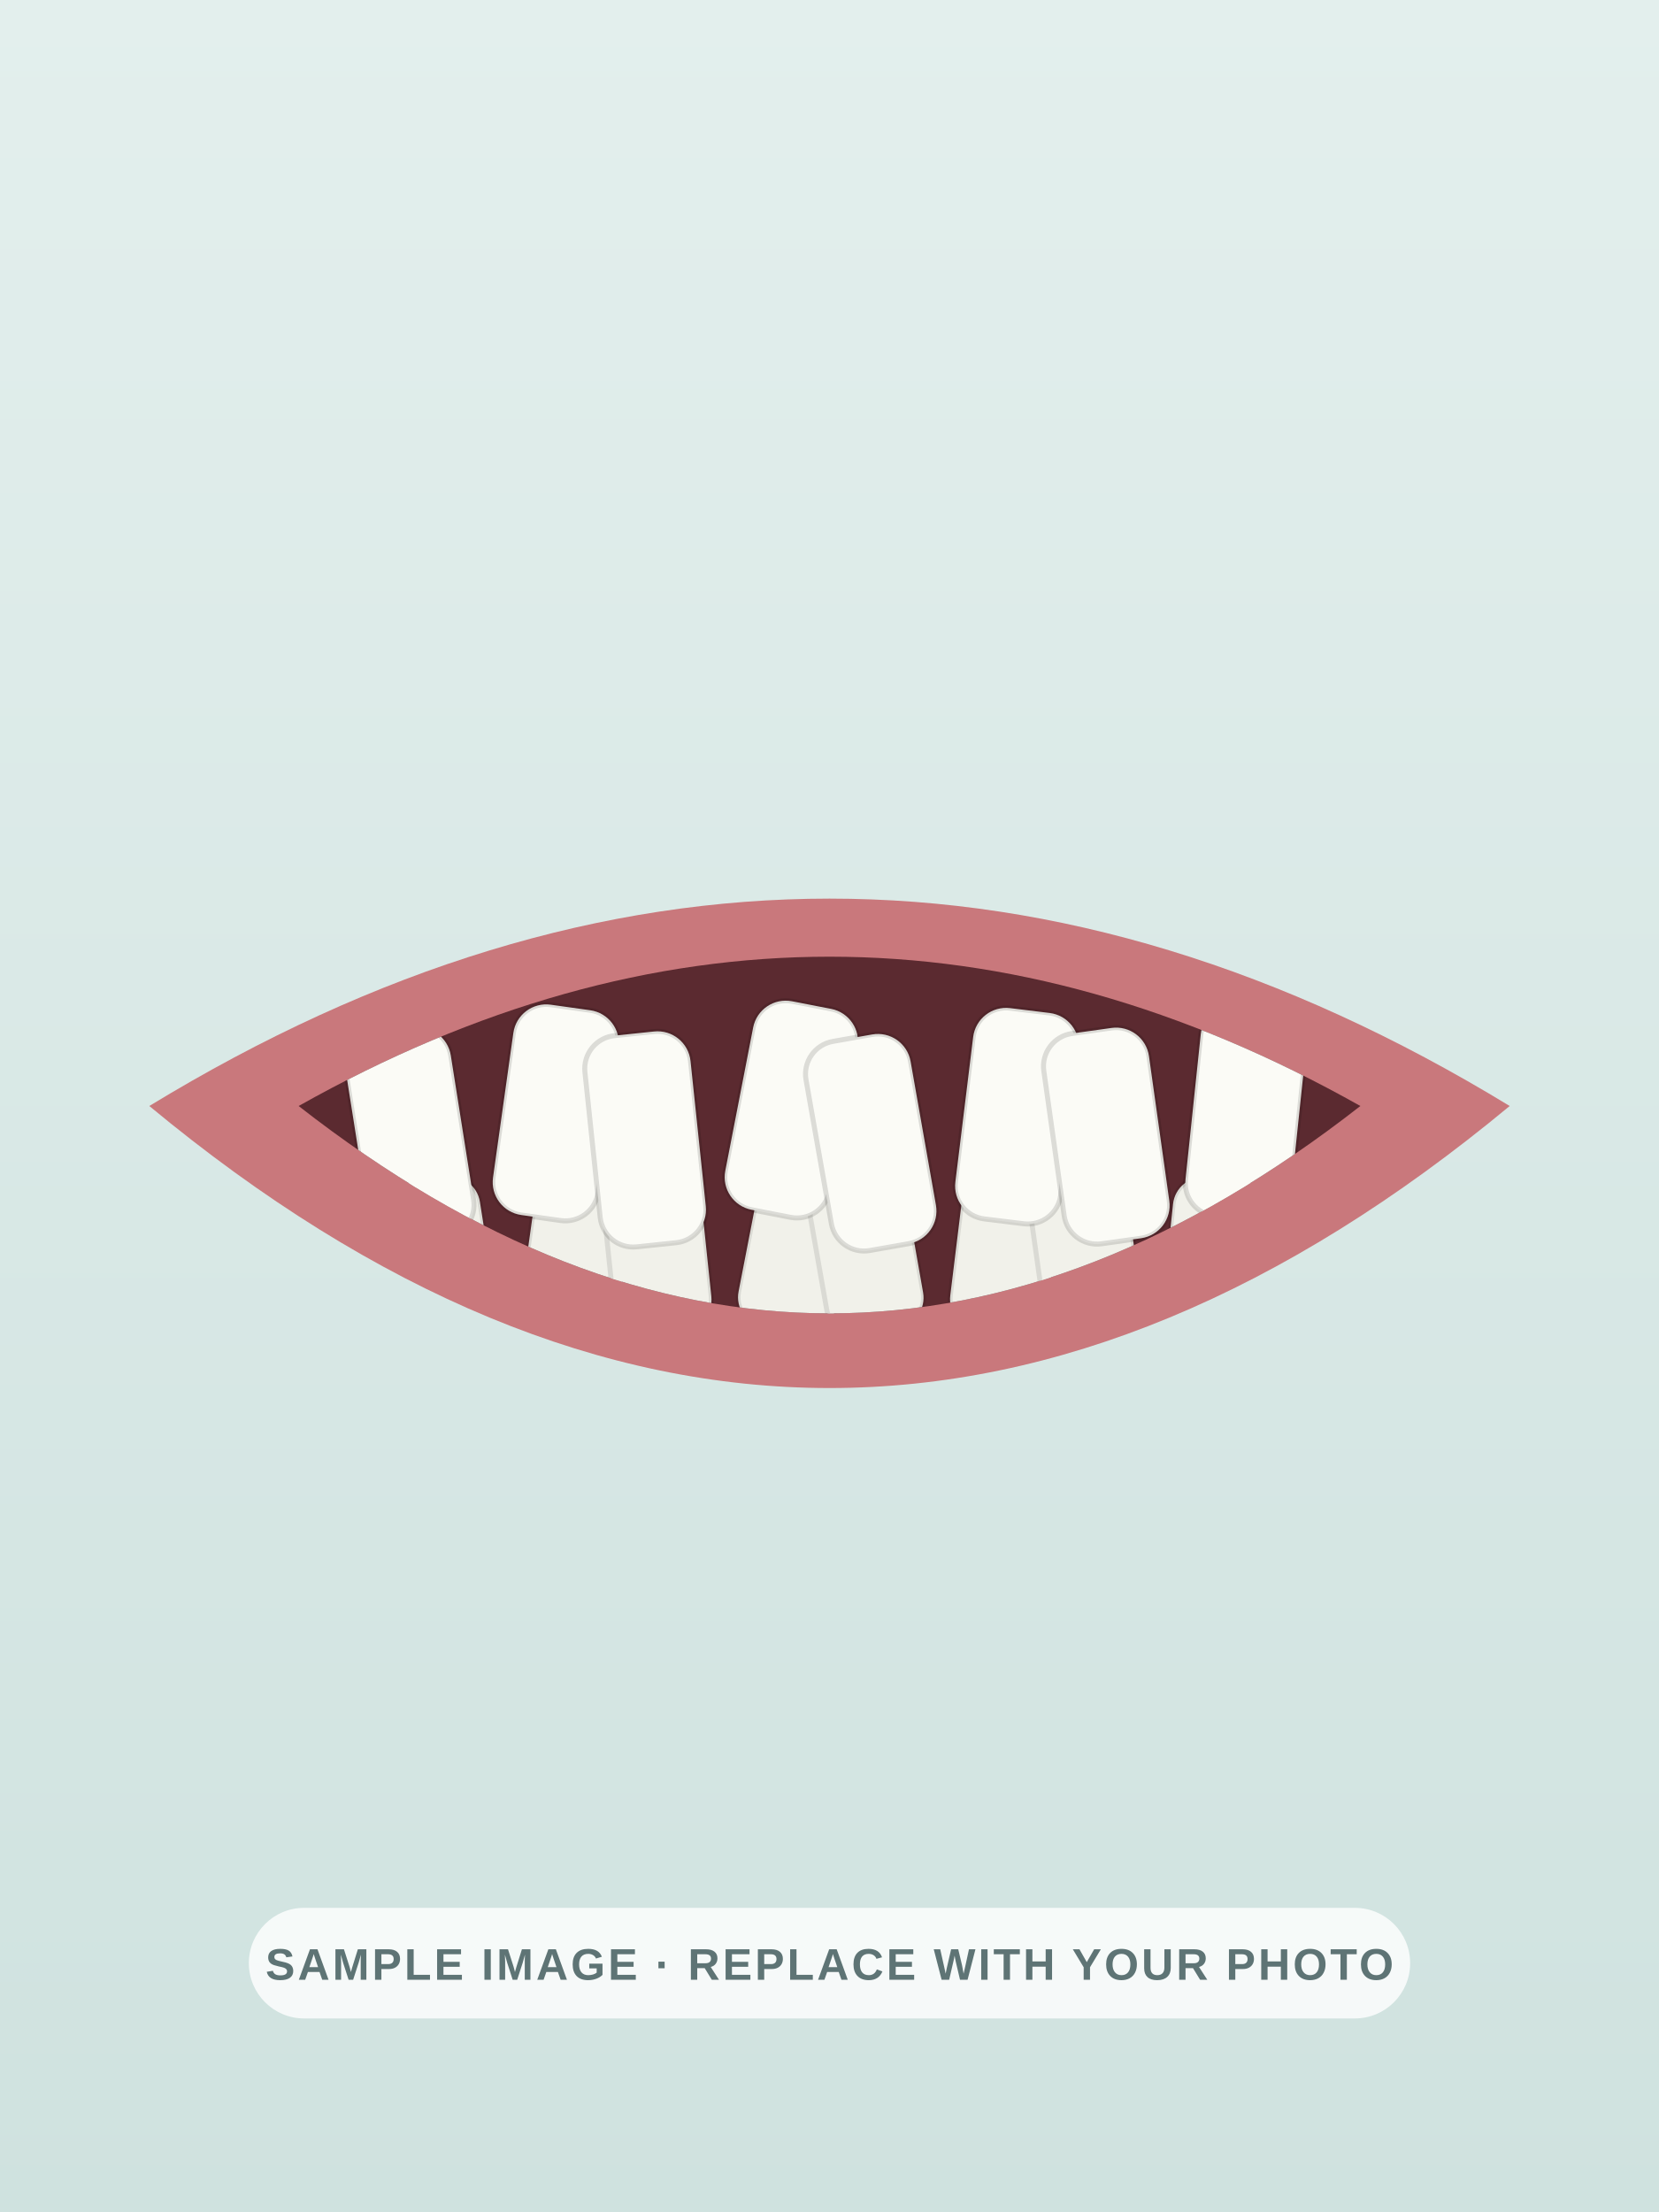
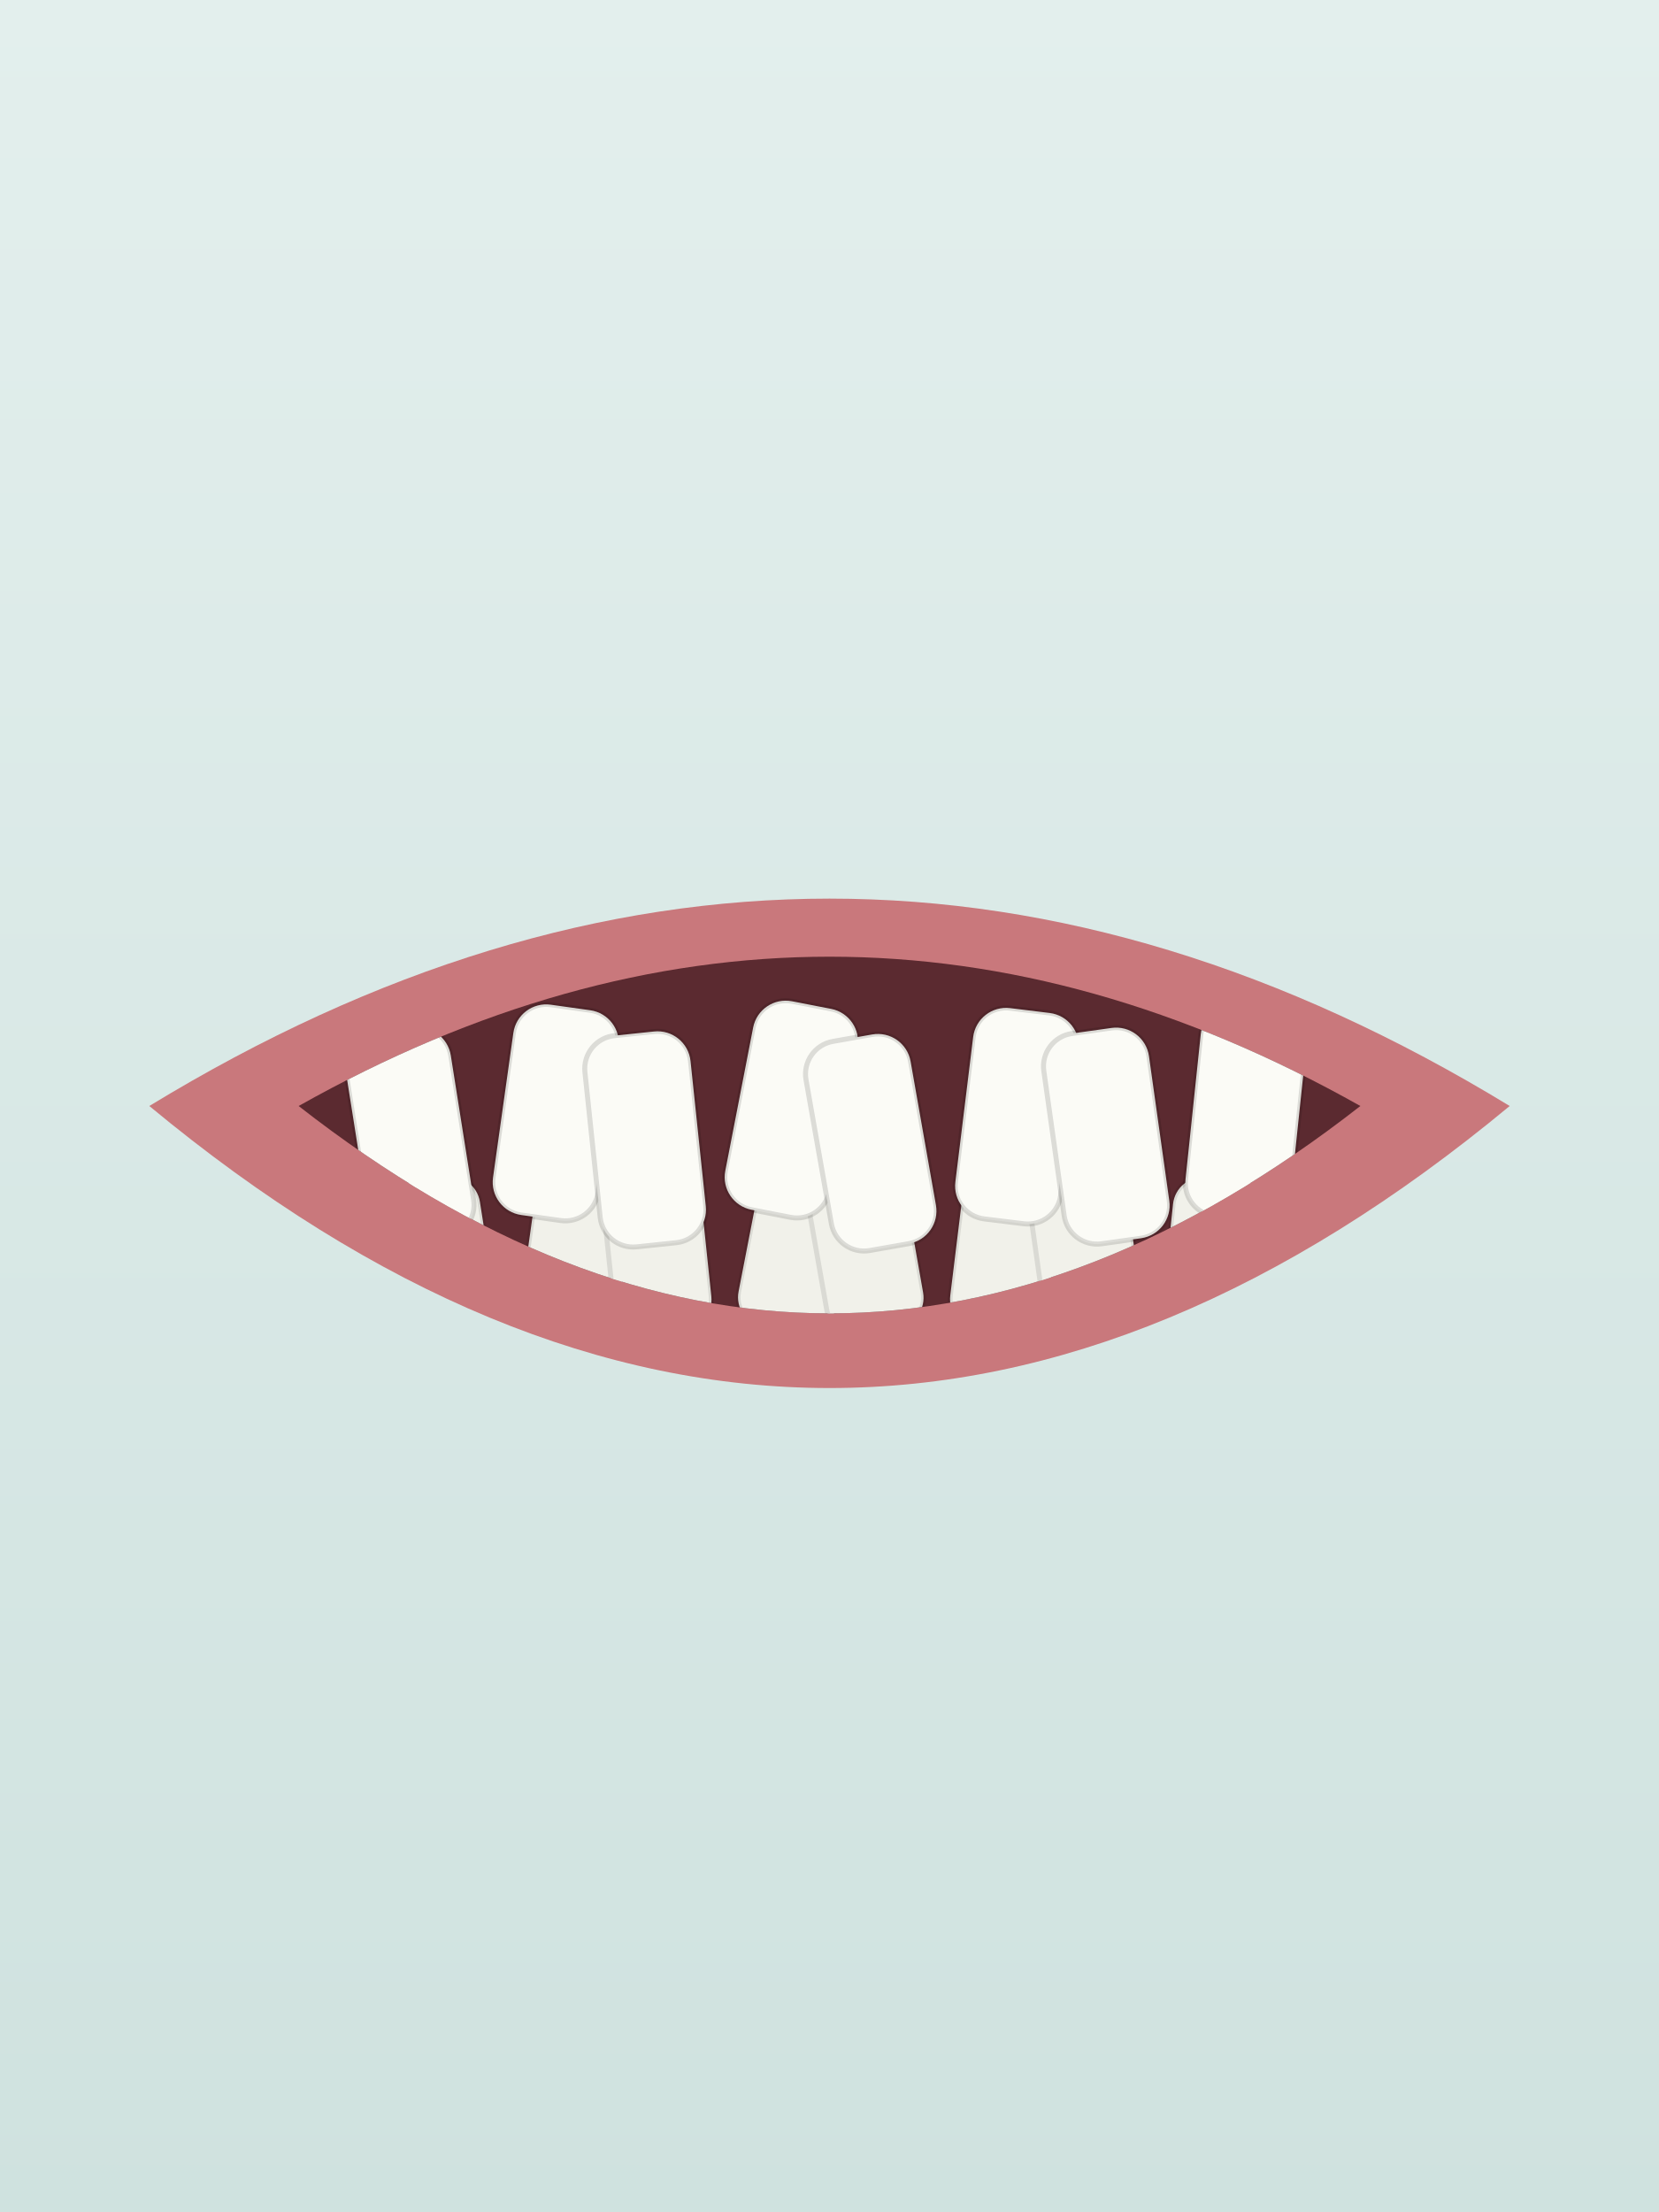
<svg xmlns="http://www.w3.org/2000/svg" viewBox="0 0 600 800" width="600" height="800" role="img">
  <defs>
    <linearGradient id="bg" x1="0" y1="0" x2="0" y2="1">
      <stop offset="0" stop-color="#e3efed" />
      <stop offset="1" stop-color="#cfe2df" />
    </linearGradient>
    <clipPath id="mouth">
      <path d="M140 410 Q300 320 460 410 Q300 535 140 410Z" />
    </clipPath>
  </defs>
  <rect width="600" height="800" fill="url(#bg)" />
  <g transform="translate(300 400) scale(1.2) translate(-300 -410)">
    <path d="M95 410 Q300 285 505 410 Q300 580 95 410Z" fill="#c9787c" />
    <path d="M140 410 Q300 320 460 410 Q300 535 140 410Z" fill="#5b2a30" />
    <g clip-path="url(#mouth)">
      <rect x="167.5" y="432" width="29.5" height="46" rx="9" fill="#f1f1ea" stroke="#00000018" stroke-width="1.5" transform="rotate(-9 182.25 455)" />
      <rect x="209.0" y="432" width="29.5" height="46" rx="9" fill="#f1f1ea" stroke="#00000018" stroke-width="1.5" transform="rotate(8 223.75 455)" />
      <rect x="233.5" y="432" width="29.5" height="46" rx="9" fill="#f1f1ea" stroke="#00000018" stroke-width="1.5" transform="rotate(-6 248.25 455)" />
      <rect x="275.0" y="432" width="29.5" height="46" rx="9" fill="#f1f1ea" stroke="#00000018" stroke-width="1.5" transform="rotate(11 289.75 455)" />
      <rect x="296.5" y="432" width="29.5" height="46" rx="9" fill="#f1f1ea" stroke="#00000018" stroke-width="1.5" transform="rotate(-10 311.25 455)" />
      <rect x="338.0" y="432" width="29.5" height="46" rx="9" fill="#f1f1ea" stroke="#00000018" stroke-width="1.5" transform="rotate(7 352.75 455)" />
      <rect x="362.5" y="432" width="29.5" height="46" rx="9" fill="#f1f1ea" stroke="#00000018" stroke-width="1.5" transform="rotate(-8 377.25 455)" />
      <rect x="402.0" y="432" width="29.5" height="46" rx="9" fill="#f1f1ea" stroke="#00000018" stroke-width="1.5" transform="rotate(6 416.75 455)" />
      <rect x="157.5" y="387" width="32" height="64" rx="10" fill="#fbfbf6" stroke="#00000020" stroke-width="1.5" transform="rotate(-9 173.5 419.0)" />
      <rect x="201.5" y="380" width="32" height="64" rx="10" fill="#fbfbf6" stroke="#00000020" stroke-width="1.5" transform="rotate(8 217.5 412.0)" />
      <rect x="228.5" y="388" width="32" height="64" rx="10" fill="#fbfbf6" stroke="#00000020" stroke-width="1.5" transform="rotate(-6 244.5 420.0)" />
      <rect x="272.5" y="379" width="32" height="64" rx="10" fill="#fbfbf6" stroke="#00000020" stroke-width="1.5" transform="rotate(11 288.5 411.0)" />
      <rect x="296.5" y="389" width="32" height="64" rx="10" fill="#fbfbf6" stroke="#00000020" stroke-width="1.5" transform="rotate(-10 312.5 421.0)" />
      <rect x="340.5" y="381" width="32" height="64" rx="10" fill="#fbfbf6" stroke="#00000020" stroke-width="1.5" transform="rotate(7 356.5 413.0)" />
      <rect x="367.5" y="387" width="32" height="64" rx="10" fill="#fbfbf6" stroke="#00000020" stroke-width="1.5" transform="rotate(-8 383.5 419.0)" />
      <rect x="409.5" y="380" width="32" height="64" rx="10" fill="#fbfbf6" stroke="#00000020" stroke-width="1.5" transform="rotate(6 425.5 412.0)" />
    </g>
  </g>
-   <rect x="90" y="690" width="420" height="40" rx="20" fill="#ffffffcc" />
-   <text x="300" y="716" text-anchor="middle" font-family="Arial,Helvetica,sans-serif" font-size="16" font-weight="700" fill="#5e7475" letter-spacing="1">SAMPLE IMAGE · REPLACE WITH YOUR PHOTO</text>
</svg>
